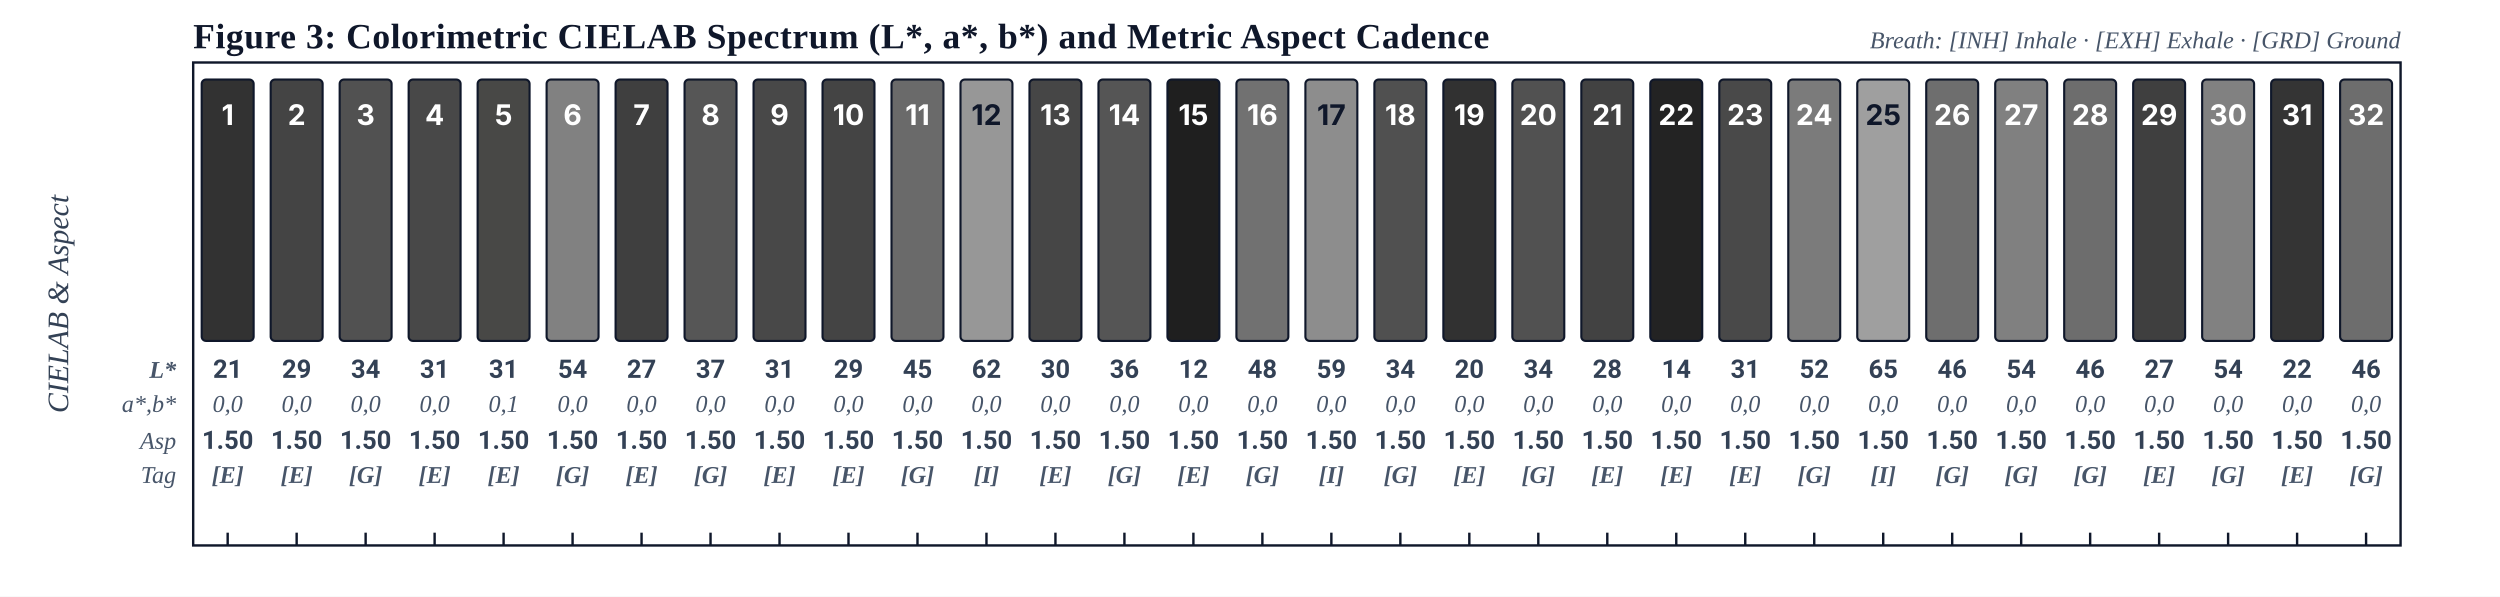
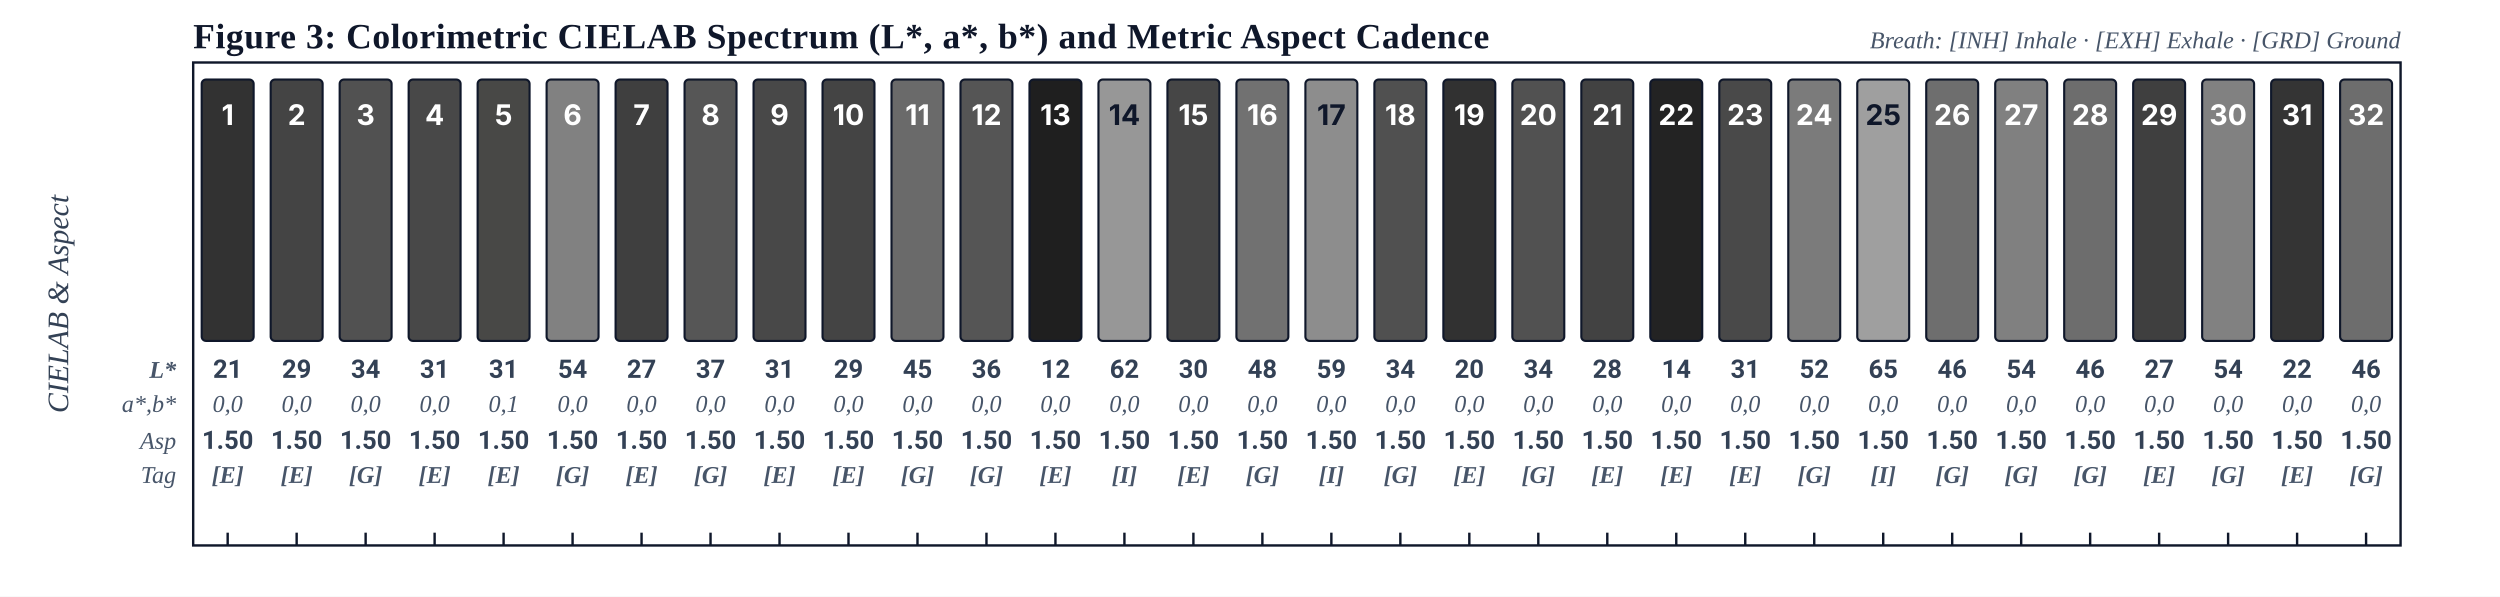
<svg xmlns="http://www.w3.org/2000/svg" viewBox="0 0 880 210" width="100%" height="100%">
  <style>
    .paper-bg { fill: #ffffff; }
    .spine-box { fill: #ffffff; stroke: #0f172a; stroke-width: 0.85; }
    .tick-line { stroke: #0f172a; stroke-width: 0.85; }
    .fig-heading { fill: #0f172a; font-family: "Times New Roman", Times, "Nimbus Roman No9 L", "Liberation Serif", serif; font-size: 12.5px; font-weight: bold; letter-spacing: 0.2px; }
    .axis-title { fill: #334155; font-family: "Times New Roman", Times, "Nimbus Roman No9 L", "Liberation Serif", serif; font-size: 10.5px; font-style: italic; }
    .tick-label { fill: #334155; font-family: -apple-system, BlinkMacSystemFont, "Segoe UI", Roboto, Helvetica, Arial, sans-serif; font-size: 9px; font-variant-numeric: tabular-nums; }
    .threshold-label { fill: #475569; font-family: "Times New Roman", Times, "Nimbus Roman No9 L", "Liberation Serif", serif; font-size: 8.5px; font-style: italic; }
  </style>
  <rect width="880" height="210" class="paper-bg" />
  <text x="68" y="17" class="fig-heading">Figure 3: Colorimetric CIELAB Spectrum (L*, a*, b*) and Metric Aspect Cadence</text>
  <rect x="68" y="22" width="777" height="170" class="spine-box" />
  <text transform="translate(24, 107) rotate(-90)" class="axis-title" text-anchor="middle">CIELAB &amp; Aspect</text>
  <text x="845" y="17" class="threshold-label" text-anchor="end">Breath: [INH] Inhale · [EXH] Exhale · [GRD] Ground</text>
  <text x="62" y="133" class="threshold-label" font-weight="bold" text-anchor="end">L*</text>
  <text x="62" y="145" class="threshold-label" text-anchor="end">a*,b*</text>
  <text x="62" y="158" class="threshold-label" text-anchor="end">Asp</text>
  <text x="62" y="170" class="threshold-label" text-anchor="end">Tag</text>
  <rect x="71" y="28" width="18.281" height="92" fill="rgb(50, 50, 50)" stroke="#0f172a" stroke-width="0.75" rx="1.5" />
  <text x="80.141" y="44" fill="#ffffff" font-family="-apple-system, sans-serif" font-size="10px" font-weight="bold" text-anchor="middle">1</text>
  <text x="80.141" y="133" class="tick-label" font-weight="600" text-anchor="middle">21</text>
  <text x="80.141" y="145" class="threshold-label" text-anchor="middle">0,0</text>
  <text x="80.141" y="158" class="tick-label" font-weight="bold" text-anchor="middle">1.50</text>
  <text x="80.141" y="170" class="threshold-label" fill="#b91c1c" font-size="7.5px" font-weight="bold" text-anchor="middle">[E]</text>
  <line x1="80.141" y1="187.5" x2="80.141" y2="192" class="tick-line" />
  <rect x="95.281" y="28" width="18.281" height="92" fill="rgb(68, 68, 68)" stroke="#0f172a" stroke-width="0.75" rx="1.5" />
  <text x="104.422" y="44" fill="#ffffff" font-family="-apple-system, sans-serif" font-size="10px" font-weight="bold" text-anchor="middle">2</text>
  <text x="104.422" y="133" class="tick-label" font-weight="600" text-anchor="middle">29</text>
  <text x="104.422" y="145" class="threshold-label" text-anchor="middle">0,0</text>
  <text x="104.422" y="158" class="tick-label" font-weight="bold" text-anchor="middle">1.50</text>
  <text x="104.422" y="170" class="threshold-label" fill="#b91c1c" font-size="7.5px" font-weight="bold" text-anchor="middle">[E]</text>
  <line x1="104.422" y1="187.5" x2="104.422" y2="192" class="tick-line" />
  <rect x="119.562" y="28" width="18.281" height="92" fill="rgb(81, 81, 81)" stroke="#0f172a" stroke-width="0.75" rx="1.5" />
  <text x="128.703" y="44" fill="#ffffff" font-family="-apple-system, sans-serif" font-size="10px" font-weight="bold" text-anchor="middle">3</text>
  <text x="128.703" y="133" class="tick-label" font-weight="600" text-anchor="middle">34</text>
  <text x="128.703" y="145" class="threshold-label" text-anchor="middle">0,0</text>
  <text x="128.703" y="158" class="tick-label" font-weight="bold" text-anchor="middle">1.50</text>
  <text x="128.703" y="170" class="threshold-label" fill="#475569" font-size="7.5px" font-weight="bold" text-anchor="middle">[G]</text>
  <line x1="128.703" y1="187.5" x2="128.703" y2="192" class="tick-line" />
  <rect x="143.844" y="28" width="18.281" height="92" fill="rgb(72, 72, 72)" stroke="#0f172a" stroke-width="0.75" rx="1.5" />
  <text x="152.984" y="44" fill="#ffffff" font-family="-apple-system, sans-serif" font-size="10px" font-weight="bold" text-anchor="middle">4</text>
  <text x="152.984" y="133" class="tick-label" font-weight="600" text-anchor="middle">31</text>
  <text x="152.984" y="145" class="threshold-label" text-anchor="middle">0,0</text>
  <text x="152.984" y="158" class="tick-label" font-weight="bold" text-anchor="middle">1.50</text>
  <text x="152.984" y="170" class="threshold-label" fill="#b91c1c" font-size="7.5px" font-weight="bold" text-anchor="middle">[E]</text>
  <line x1="152.984" y1="187.5" x2="152.984" y2="192" class="tick-line" />
  <rect x="168.125" y="28" width="18.281" height="92" fill="rgb(72, 72, 70)" stroke="#0f172a" stroke-width="0.75" rx="1.5" />
  <text x="177.266" y="44" fill="#ffffff" font-family="-apple-system, sans-serif" font-size="10px" font-weight="bold" text-anchor="middle">5</text>
  <text x="177.266" y="133" class="tick-label" font-weight="600" text-anchor="middle">31</text>
  <text x="177.266" y="145" class="threshold-label" text-anchor="middle">0,1</text>
  <text x="177.266" y="158" class="tick-label" font-weight="bold" text-anchor="middle">1.50</text>
  <text x="177.266" y="170" class="threshold-label" fill="#b91c1c" font-size="7.5px" font-weight="bold" text-anchor="middle">[E]</text>
  <line x1="177.266" y1="187.5" x2="177.266" y2="192" class="tick-line" />
  <rect x="192.406" y="28" width="18.281" height="92" fill="rgb(129, 129, 129)" stroke="#0f172a" stroke-width="0.75" rx="1.5" />
  <text x="201.547" y="44" fill="#ffffff" font-family="-apple-system, sans-serif" font-size="10px" font-weight="bold" text-anchor="middle">6</text>
  <text x="201.547" y="133" class="tick-label" font-weight="600" text-anchor="middle">54</text>
  <text x="201.547" y="145" class="threshold-label" text-anchor="middle">0,0</text>
  <text x="201.547" y="158" class="tick-label" font-weight="bold" text-anchor="middle">1.50</text>
  <text x="201.547" y="170" class="threshold-label" fill="#475569" font-size="7.5px" font-weight="bold" text-anchor="middle">[G]</text>
  <line x1="201.547" y1="187.5" x2="201.547" y2="192" class="tick-line" />
  <rect x="216.688" y="28" width="18.281" height="92" fill="rgb(63, 63, 63)" stroke="#0f172a" stroke-width="0.75" rx="1.5" />
  <text x="225.828" y="44" fill="#ffffff" font-family="-apple-system, sans-serif" font-size="10px" font-weight="bold" text-anchor="middle">7</text>
  <text x="225.828" y="133" class="tick-label" font-weight="600" text-anchor="middle">27</text>
  <text x="225.828" y="145" class="threshold-label" text-anchor="middle">0,0</text>
  <text x="225.828" y="158" class="tick-label" font-weight="bold" text-anchor="middle">1.50</text>
  <text x="225.828" y="170" class="threshold-label" fill="#b91c1c" font-size="7.5px" font-weight="bold" text-anchor="middle">[E]</text>
  <line x1="225.828" y1="187.5" x2="225.828" y2="192" class="tick-line" />
  <rect x="240.969" y="28" width="18.281" height="92" fill="rgb(86, 86, 86)" stroke="#0f172a" stroke-width="0.75" rx="1.5" />
  <text x="250.109" y="44" fill="#ffffff" font-family="-apple-system, sans-serif" font-size="10px" font-weight="bold" text-anchor="middle">8</text>
  <text x="250.109" y="133" class="tick-label" font-weight="600" text-anchor="middle">37</text>
  <text x="250.109" y="145" class="threshold-label" text-anchor="middle">0,0</text>
  <text x="250.109" y="158" class="tick-label" font-weight="bold" text-anchor="middle">1.50</text>
  <text x="250.109" y="170" class="threshold-label" fill="#475569" font-size="7.5px" font-weight="bold" text-anchor="middle">[G]</text>
  <line x1="250.109" y1="187.5" x2="250.109" y2="192" class="tick-line" />
  <rect x="265.25" y="28" width="18.281" height="92" fill="rgb(72, 72, 72)" stroke="#0f172a" stroke-width="0.75" rx="1.5" />
  <text x="274.391" y="44" fill="#ffffff" font-family="-apple-system, sans-serif" font-size="10px" font-weight="bold" text-anchor="middle">9</text>
  <text x="274.391" y="133" class="tick-label" font-weight="600" text-anchor="middle">31</text>
  <text x="274.391" y="145" class="threshold-label" text-anchor="middle">0,0</text>
  <text x="274.391" y="158" class="tick-label" font-weight="bold" text-anchor="middle">1.50</text>
  <text x="274.391" y="170" class="threshold-label" fill="#b91c1c" font-size="7.5px" font-weight="bold" text-anchor="middle">[E]</text>
  <line x1="274.391" y1="187.5" x2="274.391" y2="192" class="tick-line" />
  <rect x="289.531" y="28" width="18.281" height="92" fill="rgb(68, 68, 68)" stroke="#0f172a" stroke-width="0.75" rx="1.5" />
  <text x="298.672" y="44" fill="#ffffff" font-family="-apple-system, sans-serif" font-size="10px" font-weight="bold" text-anchor="middle">10</text>
  <text x="298.672" y="133" class="tick-label" font-weight="600" text-anchor="middle">29</text>
  <text x="298.672" y="145" class="threshold-label" text-anchor="middle">0,0</text>
  <text x="298.672" y="158" class="tick-label" font-weight="bold" text-anchor="middle">1.50</text>
  <text x="298.672" y="170" class="threshold-label" fill="#b91c1c" font-size="7.5px" font-weight="bold" text-anchor="middle">[E]</text>
  <line x1="298.672" y1="187.5" x2="298.672" y2="192" class="tick-line" />
  <rect x="313.812" y="28" width="18.281" height="92" fill="rgb(106, 106, 106)" stroke="#0f172a" stroke-width="0.75" rx="1.5" />
  <text x="322.953" y="44" fill="#ffffff" font-family="-apple-system, sans-serif" font-size="10px" font-weight="bold" text-anchor="middle">11</text>
  <text x="322.953" y="133" class="tick-label" font-weight="600" text-anchor="middle">45</text>
  <text x="322.953" y="145" class="threshold-label" text-anchor="middle">0,0</text>
  <text x="322.953" y="158" class="tick-label" font-weight="bold" text-anchor="middle">1.50</text>
  <text x="322.953" y="170" class="threshold-label" fill="#475569" font-size="7.5px" font-weight="bold" text-anchor="middle">[G]</text>
  <line x1="322.953" y1="187.5" x2="322.953" y2="192" class="tick-line" />
-   <rect x="338.094" y="28" width="18.281" height="92" fill="rgb(151, 151, 151)" stroke="#0f172a" stroke-width="0.75" rx="1.5" />
-   <text x="347.234" y="44" fill="#0f172a" font-family="-apple-system, sans-serif" font-size="10px" font-weight="bold" text-anchor="middle">12</text>
-   <text x="347.234" y="133" class="tick-label" font-weight="600" text-anchor="middle">62</text>
+   <rect x="338.094" y="28" width="18.281" height="92" fill="rgb(85, 85, 85)" stroke="#0f172a" stroke-width="0.75" rx="1.5" />
+   <text x="347.234" y="44" fill="#ffffff" font-family="-apple-system, sans-serif" font-size="10px" font-weight="bold" text-anchor="middle">12</text>
+   <text x="347.234" y="133" class="tick-label" font-weight="600" text-anchor="middle">36</text>
  <text x="347.234" y="145" class="threshold-label" text-anchor="middle">0,0</text>
  <text x="347.234" y="158" class="tick-label" font-weight="bold" text-anchor="middle">1.50</text>
-   <text x="347.234" y="170" class="threshold-label" fill="#1d4ed8" font-size="7.5px" font-weight="bold" text-anchor="middle">[I]</text>
+   <text x="347.234" y="170" class="threshold-label" fill="#475569" font-size="7.5px" font-weight="bold" text-anchor="middle">[G]</text>
  <line x1="347.234" y1="187.5" x2="347.234" y2="192" class="tick-line" />
-   <rect x="362.375" y="28" width="18.281" height="92" fill="rgb(70, 70, 70)" stroke="#0f172a" stroke-width="0.75" rx="1.5" />
+   <rect x="362.375" y="28" width="18.281" height="92" fill="rgb(31, 31, 31)" stroke="#0f172a" stroke-width="0.75" rx="1.5" />
  <text x="371.516" y="44" fill="#ffffff" font-family="-apple-system, sans-serif" font-size="10px" font-weight="bold" text-anchor="middle">13</text>
-   <text x="371.516" y="133" class="tick-label" font-weight="600" text-anchor="middle">30</text>
+   <text x="371.516" y="133" class="tick-label" font-weight="600" text-anchor="middle">12</text>
  <text x="371.516" y="145" class="threshold-label" text-anchor="middle">0,0</text>
  <text x="371.516" y="158" class="tick-label" font-weight="bold" text-anchor="middle">1.50</text>
  <text x="371.516" y="170" class="threshold-label" fill="#b91c1c" font-size="7.5px" font-weight="bold" text-anchor="middle">[E]</text>
  <line x1="371.516" y1="187.5" x2="371.516" y2="192" class="tick-line" />
-   <rect x="386.656" y="28" width="18.281" height="92" fill="rgb(85, 85, 85)" stroke="#0f172a" stroke-width="0.75" rx="1.5" />
-   <text x="395.797" y="44" fill="#ffffff" font-family="-apple-system, sans-serif" font-size="10px" font-weight="bold" text-anchor="middle">14</text>
-   <text x="395.797" y="133" class="tick-label" font-weight="600" text-anchor="middle">36</text>
+   <rect x="386.656" y="28" width="18.281" height="92" fill="rgb(151, 151, 151)" stroke="#0f172a" stroke-width="0.75" rx="1.5" />
+   <text x="395.797" y="44" fill="#0f172a" font-family="-apple-system, sans-serif" font-size="10px" font-weight="bold" text-anchor="middle">14</text>
+   <text x="395.797" y="133" class="tick-label" font-weight="600" text-anchor="middle">62</text>
  <text x="395.797" y="145" class="threshold-label" text-anchor="middle">0,0</text>
  <text x="395.797" y="158" class="tick-label" font-weight="bold" text-anchor="middle">1.50</text>
-   <text x="395.797" y="170" class="threshold-label" fill="#475569" font-size="7.5px" font-weight="bold" text-anchor="middle">[G]</text>
+   <text x="395.797" y="170" class="threshold-label" fill="#1d4ed8" font-size="7.5px" font-weight="bold" text-anchor="middle">[I]</text>
  <line x1="395.797" y1="187.5" x2="395.797" y2="192" class="tick-line" />
-   <rect x="410.938" y="28" width="18.281" height="92" fill="rgb(31, 31, 31)" stroke="#0f172a" stroke-width="0.75" rx="1.5" />
+   <rect x="410.938" y="28" width="18.281" height="92" fill="rgb(70, 70, 70)" stroke="#0f172a" stroke-width="0.75" rx="1.5" />
  <text x="420.078" y="44" fill="#ffffff" font-family="-apple-system, sans-serif" font-size="10px" font-weight="bold" text-anchor="middle">15</text>
-   <text x="420.078" y="133" class="tick-label" font-weight="600" text-anchor="middle">12</text>
+   <text x="420.078" y="133" class="tick-label" font-weight="600" text-anchor="middle">30</text>
  <text x="420.078" y="145" class="threshold-label" text-anchor="middle">0,0</text>
  <text x="420.078" y="158" class="tick-label" font-weight="bold" text-anchor="middle">1.50</text>
  <text x="420.078" y="170" class="threshold-label" fill="#b91c1c" font-size="7.5px" font-weight="bold" text-anchor="middle">[E]</text>
  <line x1="420.078" y1="187.5" x2="420.078" y2="192" class="tick-line" />
  <rect x="435.219" y="28" width="18.281" height="92" fill="rgb(113, 113, 113)" stroke="#0f172a" stroke-width="0.75" rx="1.5" />
  <text x="444.359" y="44" fill="#ffffff" font-family="-apple-system, sans-serif" font-size="10px" font-weight="bold" text-anchor="middle">16</text>
  <text x="444.359" y="133" class="tick-label" font-weight="600" text-anchor="middle">48</text>
  <text x="444.359" y="145" class="threshold-label" text-anchor="middle">0,0</text>
  <text x="444.359" y="158" class="tick-label" font-weight="bold" text-anchor="middle">1.50</text>
  <text x="444.359" y="170" class="threshold-label" fill="#475569" font-size="7.5px" font-weight="bold" text-anchor="middle">[G]</text>
  <line x1="444.359" y1="187.5" x2="444.359" y2="192" class="tick-line" />
  <rect x="459.5" y="28" width="18.281" height="92" fill="rgb(141, 141, 141)" stroke="#0f172a" stroke-width="0.75" rx="1.5" />
  <text x="468.641" y="44" fill="#0f172a" font-family="-apple-system, sans-serif" font-size="10px" font-weight="bold" text-anchor="middle">17</text>
  <text x="468.641" y="133" class="tick-label" font-weight="600" text-anchor="middle">59</text>
  <text x="468.641" y="145" class="threshold-label" text-anchor="middle">0,0</text>
  <text x="468.641" y="158" class="tick-label" font-weight="bold" text-anchor="middle">1.50</text>
  <text x="468.641" y="170" class="threshold-label" fill="#1d4ed8" font-size="7.5px" font-weight="bold" text-anchor="middle">[I]</text>
  <line x1="468.641" y1="187.5" x2="468.641" y2="192" class="tick-line" />
  <rect x="483.781" y="28" width="18.281" height="92" fill="rgb(80, 80, 80)" stroke="#0f172a" stroke-width="0.75" rx="1.5" />
  <text x="492.922" y="44" fill="#ffffff" font-family="-apple-system, sans-serif" font-size="10px" font-weight="bold" text-anchor="middle">18</text>
  <text x="492.922" y="133" class="tick-label" font-weight="600" text-anchor="middle">34</text>
  <text x="492.922" y="145" class="threshold-label" text-anchor="middle">0,0</text>
  <text x="492.922" y="158" class="tick-label" font-weight="bold" text-anchor="middle">1.50</text>
  <text x="492.922" y="170" class="threshold-label" fill="#475569" font-size="7.5px" font-weight="bold" text-anchor="middle">[G]</text>
  <line x1="492.922" y1="187.5" x2="492.922" y2="192" class="tick-line" />
  <rect x="508.062" y="28" width="18.281" height="92" fill="rgb(49, 49, 49)" stroke="#0f172a" stroke-width="0.75" rx="1.5" />
  <text x="517.203" y="44" fill="#ffffff" font-family="-apple-system, sans-serif" font-size="10px" font-weight="bold" text-anchor="middle">19</text>
  <text x="517.203" y="133" class="tick-label" font-weight="600" text-anchor="middle">20</text>
  <text x="517.203" y="145" class="threshold-label" text-anchor="middle">0,0</text>
  <text x="517.203" y="158" class="tick-label" font-weight="bold" text-anchor="middle">1.50</text>
  <text x="517.203" y="170" class="threshold-label" fill="#b91c1c" font-size="7.5px" font-weight="bold" text-anchor="middle">[E]</text>
  <line x1="517.203" y1="187.5" x2="517.203" y2="192" class="tick-line" />
  <rect x="532.344" y="28" width="18.281" height="92" fill="rgb(81, 81, 81)" stroke="#0f172a" stroke-width="0.75" rx="1.5" />
  <text x="541.484" y="44" fill="#ffffff" font-family="-apple-system, sans-serif" font-size="10px" font-weight="bold" text-anchor="middle">20</text>
  <text x="541.484" y="133" class="tick-label" font-weight="600" text-anchor="middle">34</text>
  <text x="541.484" y="145" class="threshold-label" text-anchor="middle">0,0</text>
  <text x="541.484" y="158" class="tick-label" font-weight="bold" text-anchor="middle">1.50</text>
  <text x="541.484" y="170" class="threshold-label" fill="#475569" font-size="7.5px" font-weight="bold" text-anchor="middle">[G]</text>
  <line x1="541.484" y1="187.5" x2="541.484" y2="192" class="tick-line" />
  <rect x="556.625" y="28" width="18.281" height="92" fill="rgb(66, 66, 66)" stroke="#0f172a" stroke-width="0.75" rx="1.5" />
  <text x="565.766" y="44" fill="#ffffff" font-family="-apple-system, sans-serif" font-size="10px" font-weight="bold" text-anchor="middle">21</text>
  <text x="565.766" y="133" class="tick-label" font-weight="600" text-anchor="middle">28</text>
  <text x="565.766" y="145" class="threshold-label" text-anchor="middle">0,0</text>
  <text x="565.766" y="158" class="tick-label" font-weight="bold" text-anchor="middle">1.50</text>
  <text x="565.766" y="170" class="threshold-label" fill="#b91c1c" font-size="7.5px" font-weight="bold" text-anchor="middle">[E]</text>
  <line x1="565.766" y1="187.5" x2="565.766" y2="192" class="tick-line" />
  <rect x="580.906" y="28" width="18.281" height="92" fill="rgb(35, 35, 35)" stroke="#0f172a" stroke-width="0.75" rx="1.5" />
  <text x="590.047" y="44" fill="#ffffff" font-family="-apple-system, sans-serif" font-size="10px" font-weight="bold" text-anchor="middle">22</text>
  <text x="590.047" y="133" class="tick-label" font-weight="600" text-anchor="middle">14</text>
  <text x="590.047" y="145" class="threshold-label" text-anchor="middle">0,0</text>
  <text x="590.047" y="158" class="tick-label" font-weight="bold" text-anchor="middle">1.50</text>
  <text x="590.047" y="170" class="threshold-label" fill="#b91c1c" font-size="7.5px" font-weight="bold" text-anchor="middle">[E]</text>
  <line x1="590.047" y1="187.5" x2="590.047" y2="192" class="tick-line" />
  <rect x="605.188" y="28" width="18.281" height="92" fill="rgb(73, 73, 73)" stroke="#0f172a" stroke-width="0.75" rx="1.5" />
  <text x="614.328" y="44" fill="#ffffff" font-family="-apple-system, sans-serif" font-size="10px" font-weight="bold" text-anchor="middle">23</text>
  <text x="614.328" y="133" class="tick-label" font-weight="600" text-anchor="middle">31</text>
  <text x="614.328" y="145" class="threshold-label" text-anchor="middle">0,0</text>
  <text x="614.328" y="158" class="tick-label" font-weight="bold" text-anchor="middle">1.50</text>
  <text x="614.328" y="170" class="threshold-label" fill="#b91c1c" font-size="7.5px" font-weight="bold" text-anchor="middle">[E]</text>
  <line x1="614.328" y1="187.5" x2="614.328" y2="192" class="tick-line" />
  <rect x="629.469" y="28" width="18.281" height="92" fill="rgb(123, 123, 123)" stroke="#0f172a" stroke-width="0.75" rx="1.5" />
  <text x="638.609" y="44" fill="#ffffff" font-family="-apple-system, sans-serif" font-size="10px" font-weight="bold" text-anchor="middle">24</text>
  <text x="638.609" y="133" class="tick-label" font-weight="600" text-anchor="middle">52</text>
  <text x="638.609" y="145" class="threshold-label" text-anchor="middle">0,0</text>
  <text x="638.609" y="158" class="tick-label" font-weight="bold" text-anchor="middle">1.50</text>
  <text x="638.609" y="170" class="threshold-label" fill="#475569" font-size="7.5px" font-weight="bold" text-anchor="middle">[G]</text>
  <line x1="638.609" y1="187.5" x2="638.609" y2="192" class="tick-line" />
  <rect x="653.75" y="28" width="18.281" height="92" fill="rgb(159, 159, 159)" stroke="#0f172a" stroke-width="0.75" rx="1.5" />
  <text x="662.891" y="44" fill="#0f172a" font-family="-apple-system, sans-serif" font-size="10px" font-weight="bold" text-anchor="middle">25</text>
  <text x="662.891" y="133" class="tick-label" font-weight="600" text-anchor="middle">65</text>
  <text x="662.891" y="145" class="threshold-label" text-anchor="middle">0,0</text>
  <text x="662.891" y="158" class="tick-label" font-weight="bold" text-anchor="middle">1.50</text>
  <text x="662.891" y="170" class="threshold-label" fill="#1d4ed8" font-size="7.5px" font-weight="bold" text-anchor="middle">[I]</text>
  <line x1="662.891" y1="187.5" x2="662.891" y2="192" class="tick-line" />
  <rect x="678.031" y="28" width="18.281" height="92" fill="rgb(110, 110, 110)" stroke="#0f172a" stroke-width="0.75" rx="1.5" />
  <text x="687.172" y="44" fill="#ffffff" font-family="-apple-system, sans-serif" font-size="10px" font-weight="bold" text-anchor="middle">26</text>
  <text x="687.172" y="133" class="tick-label" font-weight="600" text-anchor="middle">46</text>
  <text x="687.172" y="145" class="threshold-label" text-anchor="middle">0,0</text>
  <text x="687.172" y="158" class="tick-label" font-weight="bold" text-anchor="middle">1.50</text>
  <text x="687.172" y="170" class="threshold-label" fill="#475569" font-size="7.5px" font-weight="bold" text-anchor="middle">[G]</text>
  <line x1="687.172" y1="187.5" x2="687.172" y2="192" class="tick-line" />
  <rect x="702.312" y="28" width="18.281" height="92" fill="rgb(128, 128, 128)" stroke="#0f172a" stroke-width="0.75" rx="1.5" />
  <text x="711.453" y="44" fill="#ffffff" font-family="-apple-system, sans-serif" font-size="10px" font-weight="bold" text-anchor="middle">27</text>
  <text x="711.453" y="133" class="tick-label" font-weight="600" text-anchor="middle">54</text>
  <text x="711.453" y="145" class="threshold-label" text-anchor="middle">0,0</text>
  <text x="711.453" y="158" class="tick-label" font-weight="bold" text-anchor="middle">1.50</text>
  <text x="711.453" y="170" class="threshold-label" fill="#475569" font-size="7.5px" font-weight="bold" text-anchor="middle">[G]</text>
  <line x1="711.453" y1="187.5" x2="711.453" y2="192" class="tick-line" />
  <rect x="726.594" y="28" width="18.281" height="92" fill="rgb(109, 109, 109)" stroke="#0f172a" stroke-width="0.75" rx="1.5" />
  <text x="735.734" y="44" fill="#ffffff" font-family="-apple-system, sans-serif" font-size="10px" font-weight="bold" text-anchor="middle">28</text>
  <text x="735.734" y="133" class="tick-label" font-weight="600" text-anchor="middle">46</text>
  <text x="735.734" y="145" class="threshold-label" text-anchor="middle">0,0</text>
  <text x="735.734" y="158" class="tick-label" font-weight="bold" text-anchor="middle">1.50</text>
  <text x="735.734" y="170" class="threshold-label" fill="#475569" font-size="7.5px" font-weight="bold" text-anchor="middle">[G]</text>
  <line x1="735.734" y1="187.5" x2="735.734" y2="192" class="tick-line" />
  <rect x="750.875" y="28" width="18.281" height="92" fill="rgb(63, 63, 63)" stroke="#0f172a" stroke-width="0.75" rx="1.5" />
  <text x="760.016" y="44" fill="#ffffff" font-family="-apple-system, sans-serif" font-size="10px" font-weight="bold" text-anchor="middle">29</text>
  <text x="760.016" y="133" class="tick-label" font-weight="600" text-anchor="middle">27</text>
  <text x="760.016" y="145" class="threshold-label" text-anchor="middle">0,0</text>
  <text x="760.016" y="158" class="tick-label" font-weight="bold" text-anchor="middle">1.50</text>
  <text x="760.016" y="170" class="threshold-label" fill="#b91c1c" font-size="7.5px" font-weight="bold" text-anchor="middle">[E]</text>
  <line x1="760.016" y1="187.5" x2="760.016" y2="192" class="tick-line" />
  <rect x="775.156" y="28" width="18.281" height="92" fill="rgb(129, 129, 129)" stroke="#0f172a" stroke-width="0.75" rx="1.5" />
  <text x="784.297" y="44" fill="#ffffff" font-family="-apple-system, sans-serif" font-size="10px" font-weight="bold" text-anchor="middle">30</text>
  <text x="784.297" y="133" class="tick-label" font-weight="600" text-anchor="middle">54</text>
  <text x="784.297" y="145" class="threshold-label" text-anchor="middle">0,0</text>
  <text x="784.297" y="158" class="tick-label" font-weight="bold" text-anchor="middle">1.50</text>
  <text x="784.297" y="170" class="threshold-label" fill="#475569" font-size="7.5px" font-weight="bold" text-anchor="middle">[G]</text>
  <line x1="784.297" y1="187.5" x2="784.297" y2="192" class="tick-line" />
  <rect x="799.438" y="28" width="18.281" height="92" fill="rgb(52, 52, 52)" stroke="#0f172a" stroke-width="0.75" rx="1.5" />
  <text x="808.578" y="44" fill="#ffffff" font-family="-apple-system, sans-serif" font-size="10px" font-weight="bold" text-anchor="middle">31</text>
  <text x="808.578" y="133" class="tick-label" font-weight="600" text-anchor="middle">22</text>
  <text x="808.578" y="145" class="threshold-label" text-anchor="middle">0,0</text>
  <text x="808.578" y="158" class="tick-label" font-weight="bold" text-anchor="middle">1.50</text>
  <text x="808.578" y="170" class="threshold-label" fill="#b91c1c" font-size="7.5px" font-weight="bold" text-anchor="middle">[E]</text>
  <line x1="808.578" y1="187.5" x2="808.578" y2="192" class="tick-line" />
  <rect x="823.719" y="28" width="18.281" height="92" fill="rgb(109, 109, 109)" stroke="#0f172a" stroke-width="0.75" rx="1.5" />
  <text x="832.859" y="44" fill="#ffffff" font-family="-apple-system, sans-serif" font-size="10px" font-weight="bold" text-anchor="middle">32</text>
  <text x="832.859" y="133" class="tick-label" font-weight="600" text-anchor="middle">46</text>
  <text x="832.859" y="145" class="threshold-label" text-anchor="middle">0,0</text>
  <text x="832.859" y="158" class="tick-label" font-weight="bold" text-anchor="middle">1.50</text>
  <text x="832.859" y="170" class="threshold-label" fill="#475569" font-size="7.5px" font-weight="bold" text-anchor="middle">[G]</text>
  <line x1="832.859" y1="187.5" x2="832.859" y2="192" class="tick-line" />
</svg>
